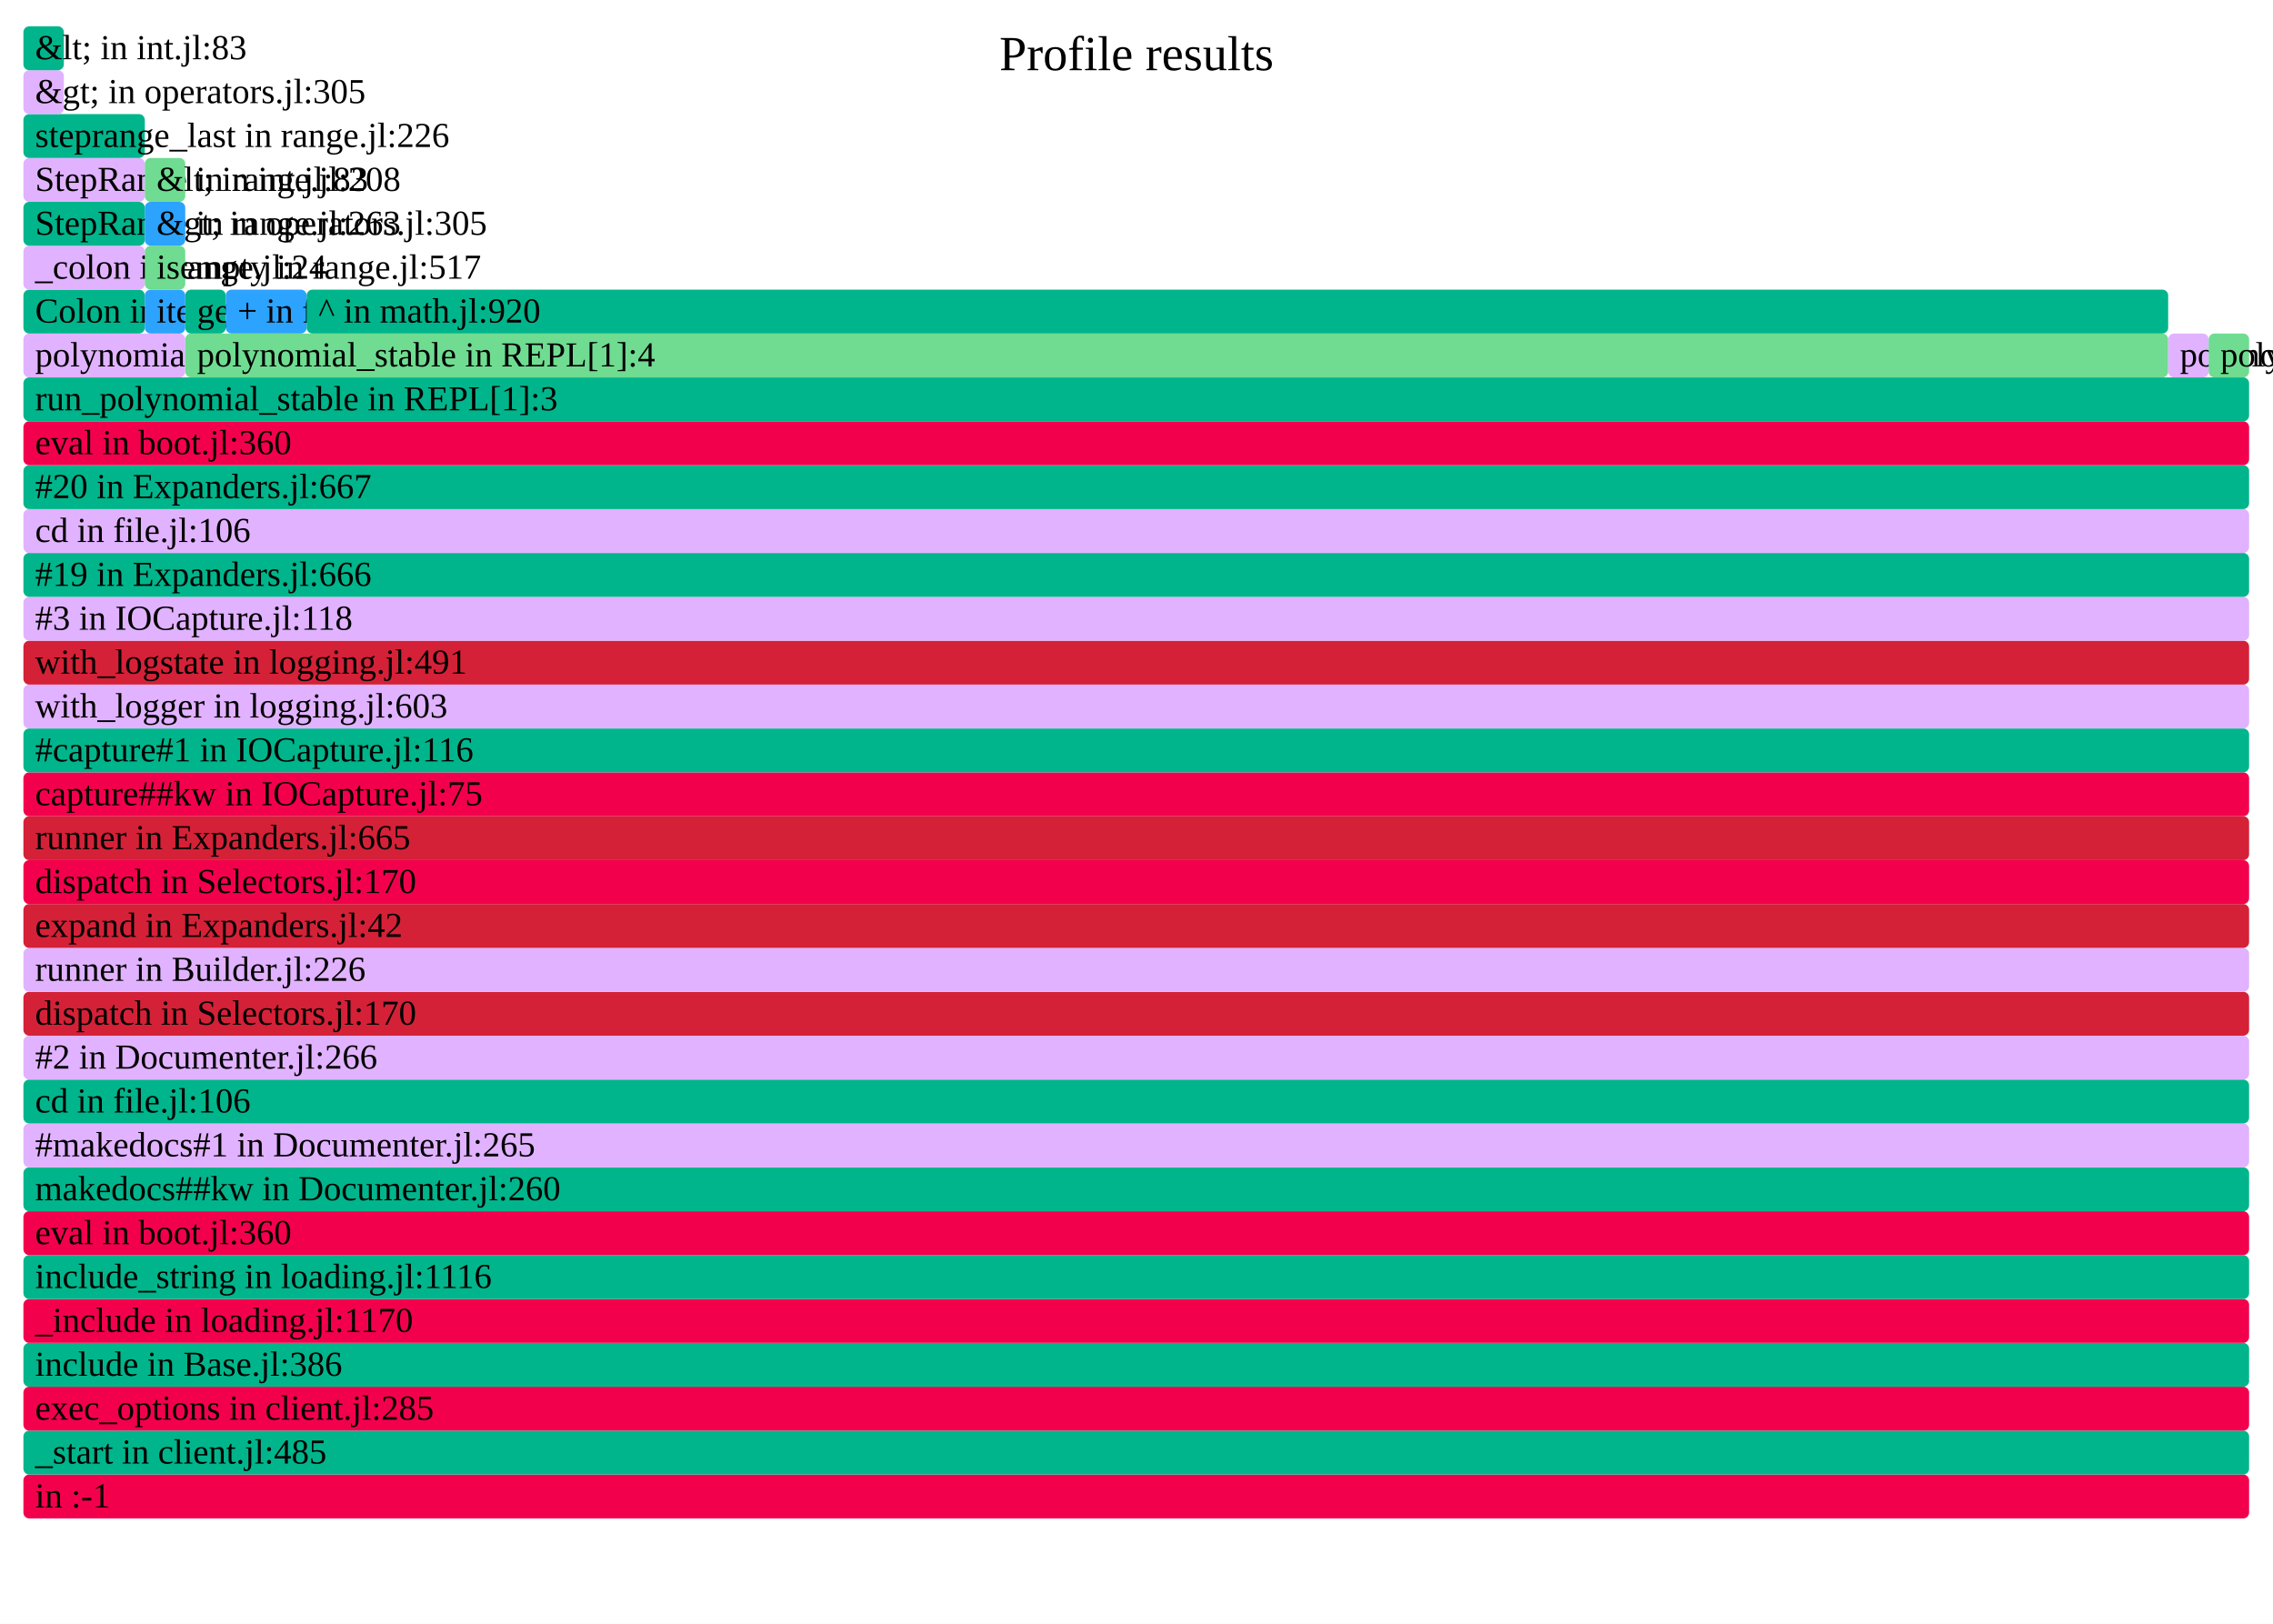
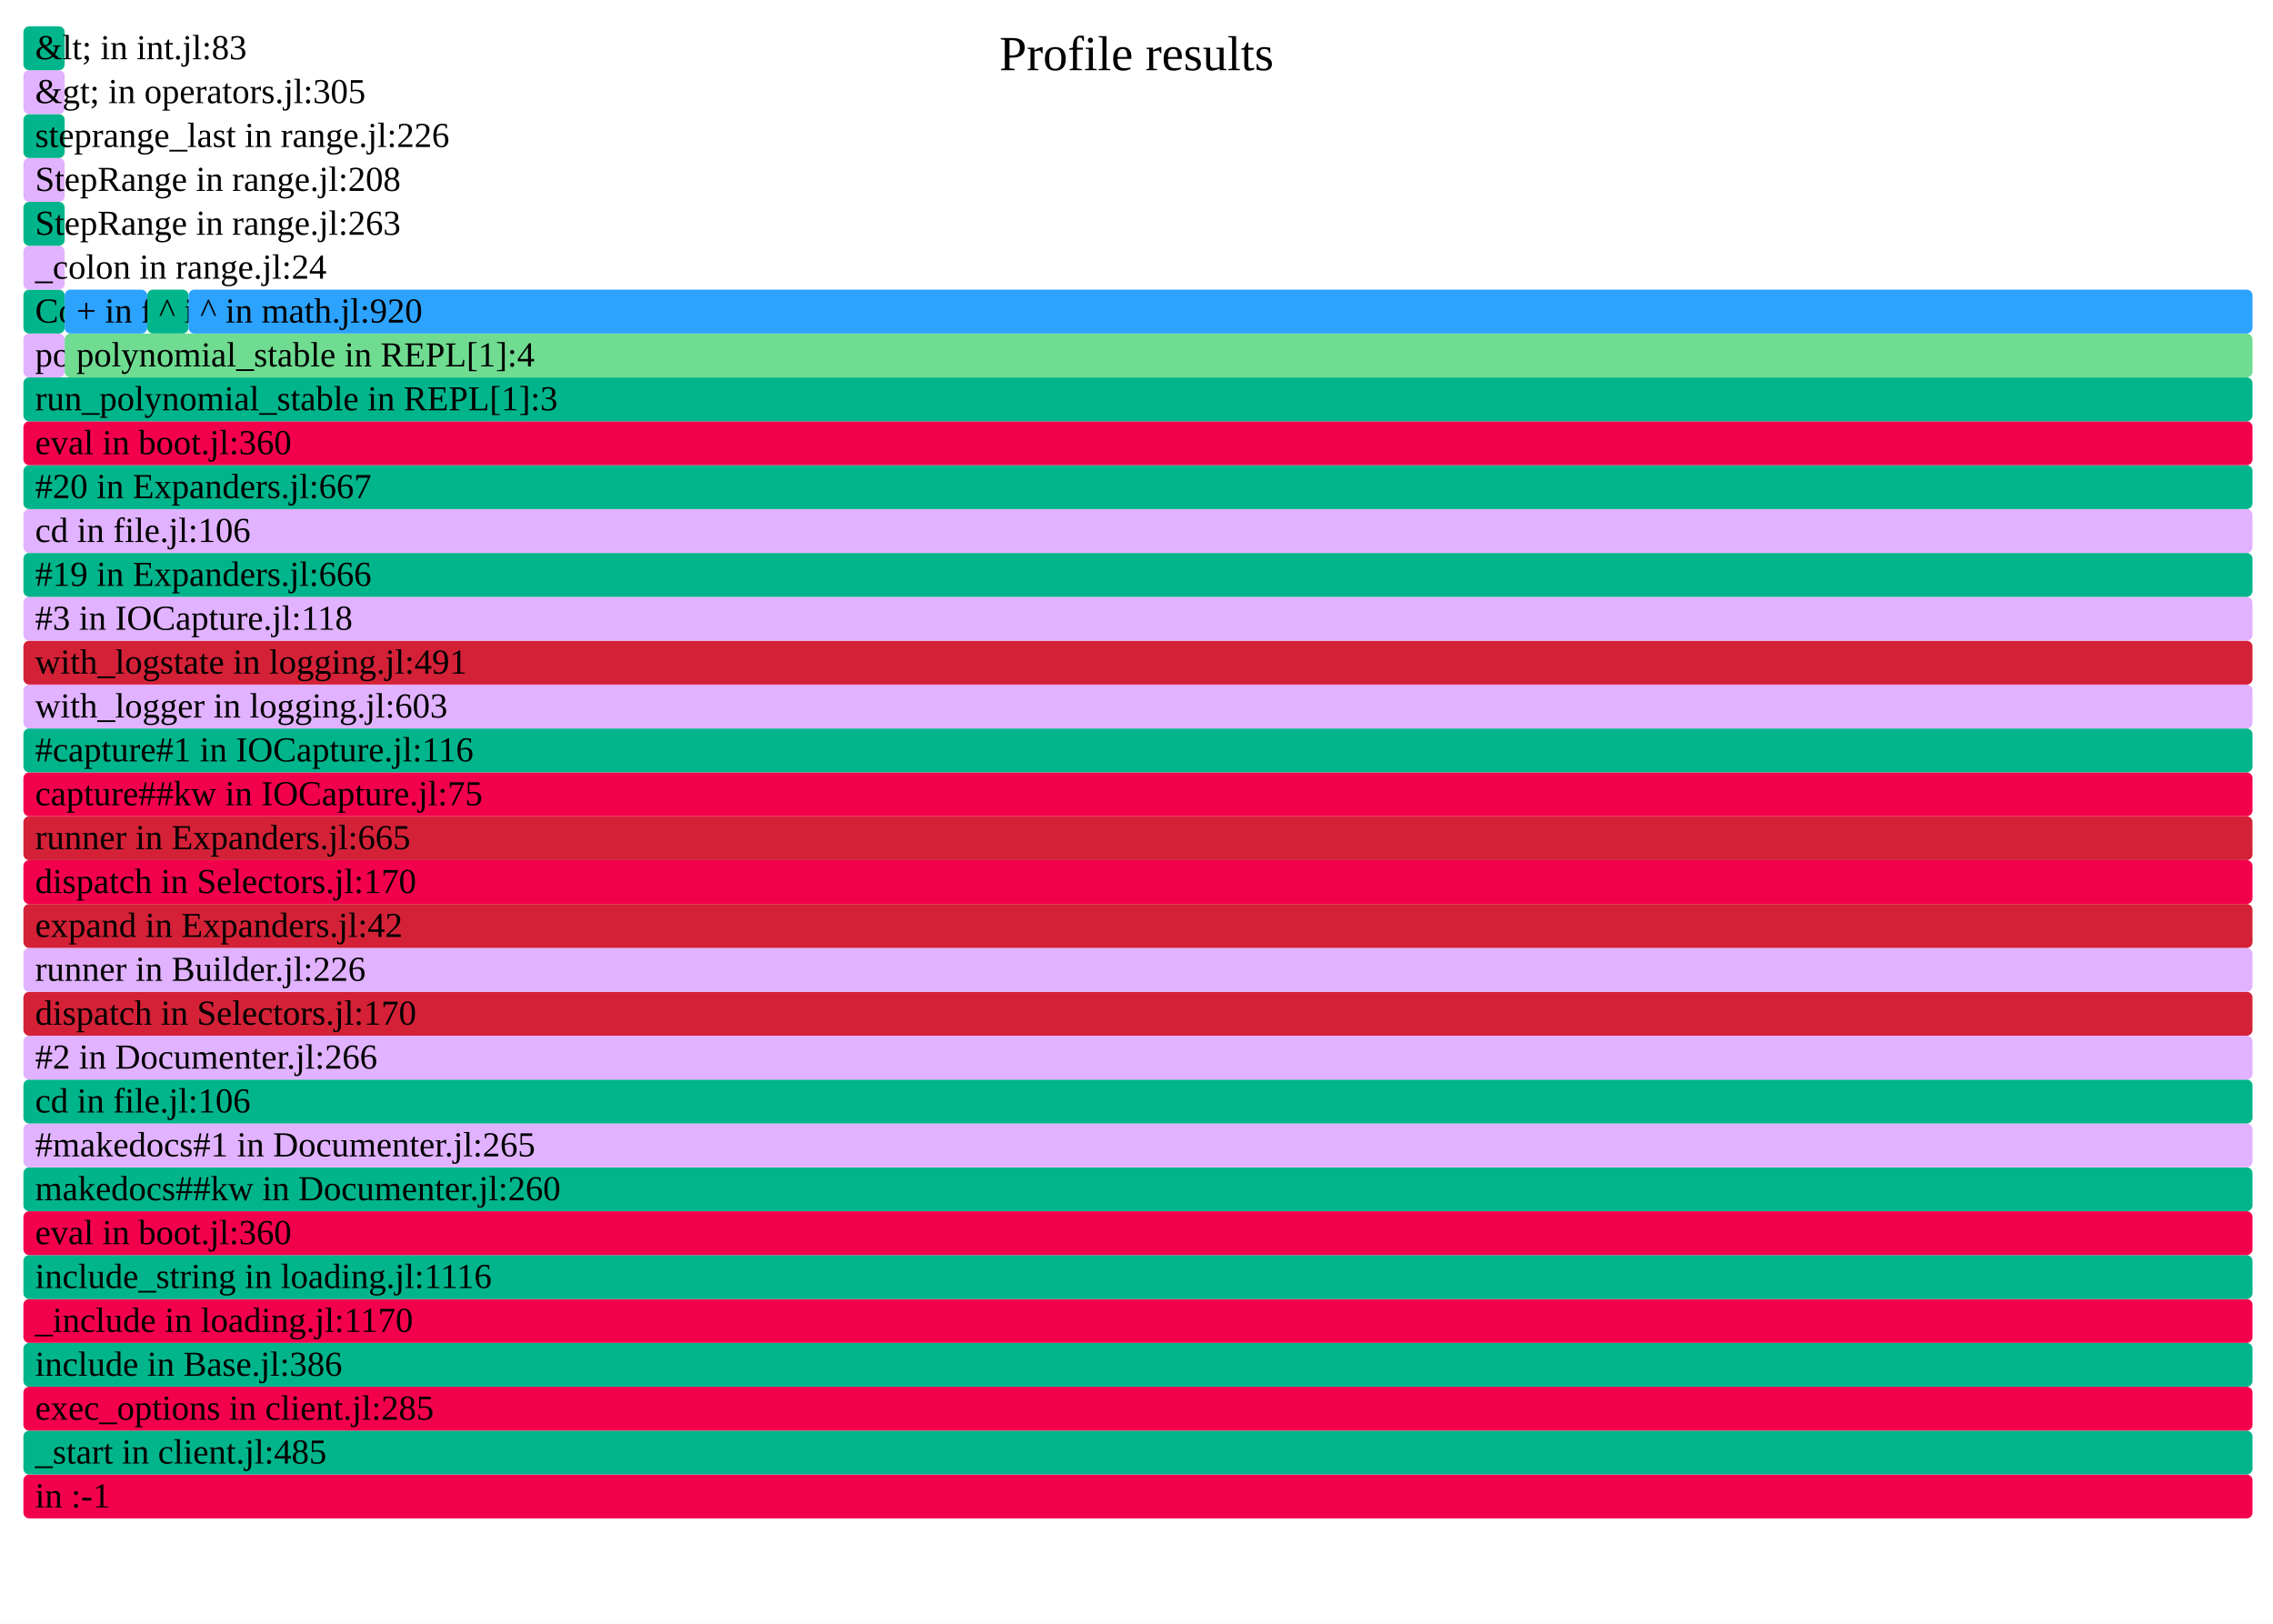
- <svg xmlns="http://www.w3.org/2000/svg" version="1.1" width="777" height="555" viewBox="0 0 777 555" id="fig-f5fb5329aeb4467d841ba099de3d5606">
+ <svg xmlns="http://www.w3.org/2000/svg" version="1.1" width="777" height="555" viewBox="0 0 777 555" id="fig-8cc6018f2a7b479ba149b7919ef37577">
  <defs>
-     <clipPath id="fig-f5fb5329aeb4467d841ba099de3d5606-clip">
+     <clipPath id="fig-8cc6018f2a7b479ba149b7919ef37577-clip">
      <rect x="0" y="0" width="777" height="555" />
    </clipPath>
  </defs>
  <style type="text/css">
-     #fig-f5fb5329aeb4467d841ba099de3d5606 text {
+     #fig-8cc6018f2a7b479ba149b7919ef37577 text {
        pointer-events: none;
        font-family: inherit;
        font-size: 12px;
        fill: #000000;
    }
-     text#fig-f5fb5329aeb4467d841ba099de3d5606-caption {
+     text#fig-8cc6018f2a7b479ba149b7919ef37577-caption {
        font-size: 16.8px;
        fill: #000000;
        text-anchor: middle;
    }
-     #fig-f5fb5329aeb4467d841ba099de3d5606-bg {
+     #fig-8cc6018f2a7b479ba149b7919ef37577-bg {
        fill: #FFFFFF;
    }
-     #fig-f5fb5329aeb4467d841ba099de3d5606-viewport rect, #fig-f5fb5329aeb4467d841ba099de3d5606-viewport path {
+     #fig-8cc6018f2a7b479ba149b7919ef37577-viewport rect, #fig-8cc6018f2a7b479ba149b7919ef37577-viewport path {
        vector-effect: non-scaling-stroke;
        fill-opacity: 1;
    }
-     #fig-f5fb5329aeb4467d841ba099de3d5606-viewport text {
+     #fig-8cc6018f2a7b479ba149b7919ef37577-viewport text {
        stroke: #000000;
        stroke-width: 0;
        stroke-opacity: 0.35;
    }
-     #fig-f5fb5329aeb4467d841ba099de3d5606-viewport rect:hover, #fig-f5fb5329aeb4467d841ba099de3d5606-viewport path:hover {
+     #fig-8cc6018f2a7b479ba149b7919ef37577-viewport rect:hover, #fig-8cc6018f2a7b479ba149b7919ef37577-viewport path:hover {
        fill-opacity: 0.75;
        stroke: #000000;
        stroke-width: 0.5;
    }
-     #fig-f5fb5329aeb4467d841ba099de3d5606-viewport + rect {
+     #fig-8cc6018f2a7b479ba149b7919ef37577-viewport + rect {
        fill: #FFFFFF;
        opacity: 0.8;
    }
-     text#fig-f5fb5329aeb4467d841ba099de3d5606-details{
+     text#fig-8cc6018f2a7b479ba149b7919ef37577-details{
        fill: #000000;
    }
</style>
-   <g id="fig-f5fb5329aeb4467d841ba099de3d5606-frame" clip-path="url(#fig-f5fb5329aeb4467d841ba099de3d5606-clip)">
-     <rect id="fig-f5fb5329aeb4467d841ba099de3d5606-bg" x="0" y="0" width="777" height="555" />
-     <text id="fig-f5fb5329aeb4467d841ba099de3d5606-caption" x="388.5" y="24">Profile results</text>
-     <g id="fig-f5fb5329aeb4467d841ba099de3d5606-viewport" transform="scale(1)">
-       <rect x="8" y="504" width="760.83" height="15" rx="2" fill="#F3004D" data-dinfo="" />
+   <g id="fig-8cc6018f2a7b479ba149b7919ef37577-frame" clip-path="url(#fig-8cc6018f2a7b479ba149b7919ef37577-clip)">
+     <rect id="fig-8cc6018f2a7b479ba149b7919ef37577-bg" x="0" y="0" width="777" height="555" />
+     <text id="fig-8cc6018f2a7b479ba149b7919ef37577-caption" x="388.5" y="24">Profile results</text>
+     <g id="fig-8cc6018f2a7b479ba149b7919ef37577-viewport" transform="scale(1)">
+       <rect x="8" y="504" width="762" height="15" rx="2" fill="#F3004D" data-dinfo="" />
      <text x="8" dx="4" y="515.25"> in :-1</text>
-       <rect x="8" y="489" width="760.83" height="15" rx="2" fill="#00B58B" data-dinfo="./" />
+       <rect x="8" y="489" width="762" height="15" rx="2" fill="#00B58B" data-dinfo="./" />
      <text x="8" dx="4" y="500.25">_start in client.jl:485</text>
-       <rect x="8" y="474" width="760.83" height="15" rx="2" fill="#F3004D" data-dinfo="./" />
+       <rect x="8" y="474" width="762" height="15" rx="2" fill="#F3004D" data-dinfo="./" />
      <text x="8" dx="4" y="485.25">exec_options in client.jl:285</text>
-       <rect x="8" y="459" width="760.83" height="15" rx="2" fill="#00B58B" data-dinfo="./" />
+       <rect x="8" y="459" width="762" height="15" rx="2" fill="#00B58B" data-dinfo="./" />
      <text x="8" dx="4" y="470.25">include in Base.jl:386</text>
-       <rect x="8" y="444" width="760.83" height="15" rx="2" fill="#F3004D" data-dinfo="./" />
+       <rect x="8" y="444" width="762" height="15" rx="2" fill="#F3004D" data-dinfo="./" />
      <text x="8" dx="4" y="455.25">_include in loading.jl:1170</text>
-       <rect x="8" y="429" width="760.83" height="15" rx="2" fill="#00B58B" data-dinfo="./" />
+       <rect x="8" y="429" width="762" height="15" rx="2" fill="#00B58B" data-dinfo="./" />
      <text x="8" dx="4" y="440.25">include_string in loading.jl:1116</text>
-       <rect x="8" y="414" width="760.83" height="15" rx="2" fill="#F3004D" data-dinfo="./" />
+       <rect x="8" y="414" width="762" height="15" rx="2" fill="#F3004D" data-dinfo="./" />
      <text x="8" dx="4" y="425.25">eval in boot.jl:360</text>
-       <rect x="8" y="399" width="760.83" height="15" rx="2" fill="#00B58B" data-dinfo="/home/runner/.julia/packages/Documenter/qdbx6/src/" />
+       <rect x="8" y="399" width="762" height="15" rx="2" fill="#00B58B" data-dinfo="/home/runner/.julia/packages/Documenter/qdbx6/src/" />
      <text x="8" dx="4" y="410.25">makedocs##kw in Documenter.jl:260</text>
-       <rect x="8" y="384" width="760.83" height="15" rx="2" fill="#E1B2FF" data-dinfo="/home/runner/.julia/packages/Documenter/qdbx6/src/" />
+       <rect x="8" y="384" width="762" height="15" rx="2" fill="#E1B2FF" data-dinfo="/home/runner/.julia/packages/Documenter/qdbx6/src/" />
      <text x="8" dx="4" y="395.25">#makedocs#1 in Documenter.jl:265</text>
-       <rect x="8" y="369" width="760.83" height="15" rx="2" fill="#00B58B" data-dinfo="./" />
+       <rect x="8" y="369" width="762" height="15" rx="2" fill="#00B58B" data-dinfo="./" />
      <text x="8" dx="4" y="380.25">cd in file.jl:106</text>
-       <rect x="8" y="354" width="760.83" height="15" rx="2" fill="#E1B2FF" data-dinfo="/home/runner/.julia/packages/Documenter/qdbx6/src/" />
+       <rect x="8" y="354" width="762" height="15" rx="2" fill="#E1B2FF" data-dinfo="/home/runner/.julia/packages/Documenter/qdbx6/src/" />
      <text x="8" dx="4" y="365.25">#2 in Documenter.jl:266</text>
-       <rect x="8" y="339" width="760.83" height="15" rx="2" fill="#D42137" data-dinfo="/home/runner/.julia/packages/Documenter/qdbx6/src/Utilities/" />
+       <rect x="8" y="339" width="762" height="15" rx="2" fill="#D42137" data-dinfo="/home/runner/.julia/packages/Documenter/qdbx6/src/Utilities/" />
      <text x="8" dx="4" y="350.25">dispatch in Selectors.jl:170</text>
-       <rect x="8" y="324" width="760.83" height="15" rx="2" fill="#E1B2FF" data-dinfo="/home/runner/.julia/packages/Documenter/qdbx6/src/" />
+       <rect x="8" y="324" width="762" height="15" rx="2" fill="#E1B2FF" data-dinfo="/home/runner/.julia/packages/Documenter/qdbx6/src/" />
      <text x="8" dx="4" y="335.25">runner in Builder.jl:226</text>
-       <rect x="8" y="309" width="760.83" height="15" rx="2" fill="#D42137" data-dinfo="/home/runner/.julia/packages/Documenter/qdbx6/src/" />
+       <rect x="8" y="309" width="762" height="15" rx="2" fill="#D42137" data-dinfo="/home/runner/.julia/packages/Documenter/qdbx6/src/" />
      <text x="8" dx="4" y="320.25">expand in Expanders.jl:42</text>
-       <rect x="8" y="294" width="760.83" height="15" rx="2" fill="#F3004D" data-dinfo="/home/runner/.julia/packages/Documenter/qdbx6/src/Utilities/" />
+       <rect x="8" y="294" width="762" height="15" rx="2" fill="#F3004D" data-dinfo="/home/runner/.julia/packages/Documenter/qdbx6/src/Utilities/" />
      <text x="8" dx="4" y="305.25">dispatch in Selectors.jl:170</text>
-       <rect x="8" y="279" width="760.83" height="15" rx="2" fill="#D42137" data-dinfo="/home/runner/.julia/packages/Documenter/qdbx6/src/" />
+       <rect x="8" y="279" width="762" height="15" rx="2" fill="#D42137" data-dinfo="/home/runner/.julia/packages/Documenter/qdbx6/src/" />
      <text x="8" dx="4" y="290.25">runner in Expanders.jl:665</text>
-       <rect x="8" y="264" width="760.83" height="15" rx="2" fill="#F3004D" data-dinfo="/home/runner/.julia/packages/IOCapture/sXY71/src/" />
+       <rect x="8" y="264" width="762" height="15" rx="2" fill="#F3004D" data-dinfo="/home/runner/.julia/packages/IOCapture/sXY71/src/" />
      <text x="8" dx="4" y="275.25">capture##kw in IOCapture.jl:75</text>
-       <rect x="8" y="249" width="760.83" height="15" rx="2" fill="#00B58B" data-dinfo="/home/runner/.julia/packages/IOCapture/sXY71/src/" />
+       <rect x="8" y="249" width="762" height="15" rx="2" fill="#00B58B" data-dinfo="/home/runner/.julia/packages/IOCapture/sXY71/src/" />
      <text x="8" dx="4" y="260.25">#capture#1 in IOCapture.jl:116</text>
-       <rect x="8" y="234" width="760.83" height="15" rx="2" fill="#E1B2FF" data-dinfo="./" />
+       <rect x="8" y="234" width="762" height="15" rx="2" fill="#E1B2FF" data-dinfo="./" />
      <text x="8" dx="4" y="245.25">with_logger in logging.jl:603</text>
-       <rect x="8" y="219" width="760.83" height="15" rx="2" fill="#D42137" data-dinfo="./" />
+       <rect x="8" y="219" width="762" height="15" rx="2" fill="#D42137" data-dinfo="./" />
      <text x="8" dx="4" y="230.25">with_logstate in logging.jl:491</text>
-       <rect x="8" y="204" width="760.83" height="15" rx="2" fill="#E1B2FF" data-dinfo="/home/runner/.julia/packages/IOCapture/sXY71/src/" />
+       <rect x="8" y="204" width="762" height="15" rx="2" fill="#E1B2FF" data-dinfo="/home/runner/.julia/packages/IOCapture/sXY71/src/" />
      <text x="8" dx="4" y="215.25">#3 in IOCapture.jl:118</text>
-       <rect x="8" y="189" width="760.83" height="15" rx="2" fill="#00B58B" data-dinfo="/home/runner/.julia/packages/Documenter/qdbx6/src/" />
+       <rect x="8" y="189" width="762" height="15" rx="2" fill="#00B58B" data-dinfo="/home/runner/.julia/packages/Documenter/qdbx6/src/" />
      <text x="8" dx="4" y="200.25">#19 in Expanders.jl:666</text>
-       <rect x="8" y="174" width="760.83" height="15" rx="2" fill="#E1B2FF" data-dinfo="./" />
+       <rect x="8" y="174" width="762" height="15" rx="2" fill="#E1B2FF" data-dinfo="./" />
      <text x="8" dx="4" y="185.25">cd in file.jl:106</text>
-       <rect x="8" y="159" width="760.83" height="15" rx="2" fill="#00B58B" data-dinfo="/home/runner/.julia/packages/Documenter/qdbx6/src/" />
+       <rect x="8" y="159" width="762" height="15" rx="2" fill="#00B58B" data-dinfo="/home/runner/.julia/packages/Documenter/qdbx6/src/" />
      <text x="8" dx="4" y="170.25">#20 in Expanders.jl:667</text>
-       <rect x="8" y="144" width="760.83" height="15" rx="2" fill="#F3004D" data-dinfo="./" />
+       <rect x="8" y="144" width="762" height="15" rx="2" fill="#F3004D" data-dinfo="./" />
      <text x="8" dx="4" y="155.25">eval in boot.jl:360</text>
-       <rect x="8" y="129" width="760.83" height="15" rx="2" fill="#00B58B" data-dinfo="./" />
+       <rect x="8" y="129" width="762" height="15" rx="2" fill="#00B58B" data-dinfo="./" />
      <text x="8" dx="4" y="140.25">run_polynomial_stable in REPL[1]:3</text>
-       <rect x="8" y="114" width="55.33" height="15" rx="2" fill="#E1B2FF" data-dinfo="./" />
+       <rect x="8" y="114" width="14.11" height="15" rx="2" fill="#E1B2FF" data-dinfo="./" />
      <text x="8" dx="4" y="125.25">polynomial_stable in REPL[1]:3</text>
-       <rect x="8" y="99" width="41.5" height="15" rx="2" fill="#00B58B" data-dinfo="./" />
+       <rect x="8" y="99" width="14.11" height="15" rx="2" fill="#00B58B" data-dinfo="./" />
      <text x="8" dx="4" y="110.25">Colon in range.jl:22</text>
-       <rect x="8" y="84" width="41.5" height="15" rx="2" fill="#E1B2FF" data-dinfo="./" />
+       <rect x="8" y="84" width="14.11" height="15" rx="2" fill="#E1B2FF" data-dinfo="./" />
      <text x="8" dx="4" y="95.25">_colon in range.jl:24</text>
-       <rect x="8" y="69" width="41.5" height="15" rx="2" fill="#00B58B" data-dinfo="./" />
+       <rect x="8" y="69" width="14.11" height="15" rx="2" fill="#00B58B" data-dinfo="./" />
      <text x="8" dx="4" y="80.25">StepRange in range.jl:263</text>
-       <rect x="8" y="54" width="41.5" height="15" rx="2" fill="#E1B2FF" data-dinfo="./" />
+       <rect x="8" y="54" width="14.11" height="15" rx="2" fill="#E1B2FF" data-dinfo="./" />
      <text x="8" dx="4" y="65.25">StepRange in range.jl:208</text>
-       <rect x="8" y="39" width="41.5" height="15" rx="2" fill="#00B58B" data-dinfo="./" />
+       <rect x="8" y="39" width="14.11" height="15" rx="2" fill="#00B58B" data-dinfo="./" />
      <text x="8" dx="4" y="50.25">steprange_last in range.jl:226</text>
-       <rect x="8" y="24" width="13.83" height="15" rx="2" fill="#E1B2FF" data-dinfo="./" />
+       <rect x="8" y="24" width="14.11" height="15" rx="2" fill="#E1B2FF" data-dinfo="./" />
      <text x="8" dx="4" y="35.25">&amp;gt; in operators.jl:305</text>
-       <rect x="8" y="9" width="13.83" height="15" rx="2" fill="#00B58B" data-dinfo="./" />
+       <rect x="8" y="9" width="14.11" height="15" rx="2" fill="#00B58B" data-dinfo="./" />
      <text x="8" dx="4" y="20.25">&amp;lt; in int.jl:83</text>
-       <rect x="49.5" y="99" width="13.83" height="15" rx="2" fill="#2CA3FF" data-dinfo="./" />
-       <text x="49.5" dx="4" y="110.25">iterate in range.jl:670</text>
-       <rect x="49.5" y="84" width="13.83" height="15" rx="2" fill="#6FDC91" data-dinfo="./" />
-       <text x="49.5" dx="4" y="95.25">isempty in range.jl:517</text>
-       <rect x="49.5" y="69" width="13.83" height="15" rx="2" fill="#2CA3FF" data-dinfo="./" />
-       <text x="49.5" dx="4" y="80.25">&amp;gt; in operators.jl:305</text>
-       <rect x="49.5" y="54" width="13.83" height="15" rx="2" fill="#6FDC91" data-dinfo="./" />
-       <text x="49.5" dx="4" y="65.25">&amp;lt; in int.jl:83</text>
-       <rect x="63.33" y="114" width="677.84" height="15" rx="2" fill="#6FDC91" data-dinfo="./" />
-       <text x="63.33" dx="4" y="125.25">polynomial_stable in REPL[1]:4</text>
-       <rect x="63.33" y="99" width="13.84" height="15" rx="2" fill="#00B58B" data-dinfo="./" />
-       <text x="63.33" dx="4" y="110.25">getindex in array.jl:805</text>
-       <rect x="77.17" y="99" width="27.66" height="15" rx="2" fill="#2CA3FF" data-dinfo="./" />
-       <text x="77.17" dx="4" y="110.25">+ in float.jl:326</text>
-       <rect x="104.83" y="99" width="636.34" height="15" rx="2" fill="#00B58B" data-dinfo="./" />
-       <text x="104.83" dx="4" y="110.25">^ in math.jl:920</text>
-       <rect x="741.17" y="114" width="13.83" height="15" rx="2" fill="#E1B2FF" data-dinfo="./" />
-       <text x="741.17" dx="4" y="125.25">polynomial_stable in array.jl:0</text>
-       <rect x="755" y="114" width="13.83" height="15" rx="2" fill="#6FDC91" data-dinfo="./" />
-       <text x="755" dx="4" y="125.25">polynomial_stable in math.jl:0</text>
+       <rect x="22.11" y="114" width="747.89" height="15" rx="2" fill="#6FDC91" data-dinfo="./" />
+       <text x="22.11" dx="4" y="125.25">polynomial_stable in REPL[1]:4</text>
+       <rect x="22.11" y="99" width="28.22" height="15" rx="2" fill="#2CA3FF" data-dinfo="./" />
+       <text x="22.11" dx="4" y="110.25">+ in float.jl:326</text>
+       <rect x="50.33" y="99" width="14.11" height="15" rx="2" fill="#00B58B" data-dinfo="./" />
+       <text x="50.33" dx="4" y="110.25">^ in math.jl:915</text>
+       <rect x="64.44" y="99" width="705.56" height="15" rx="2" fill="#2CA3FF" data-dinfo="./" />
+       <text x="64.44" dx="4" y="110.25">^ in math.jl:920</text>
    </g>
  </g>
</svg>
